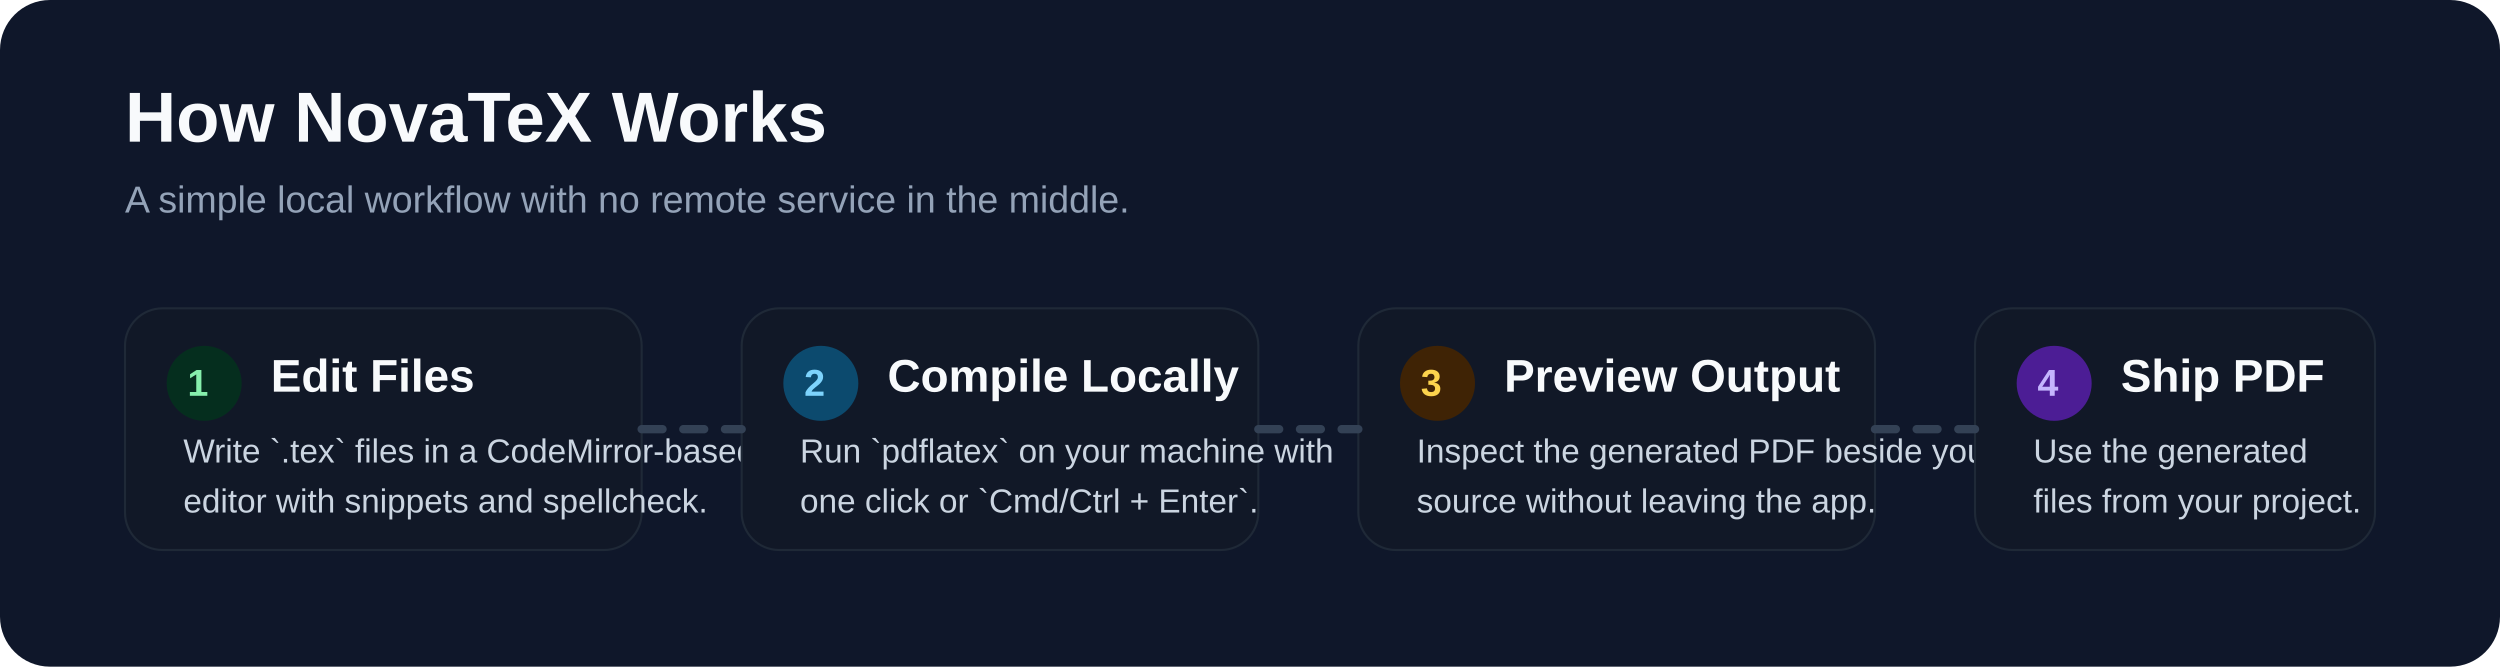
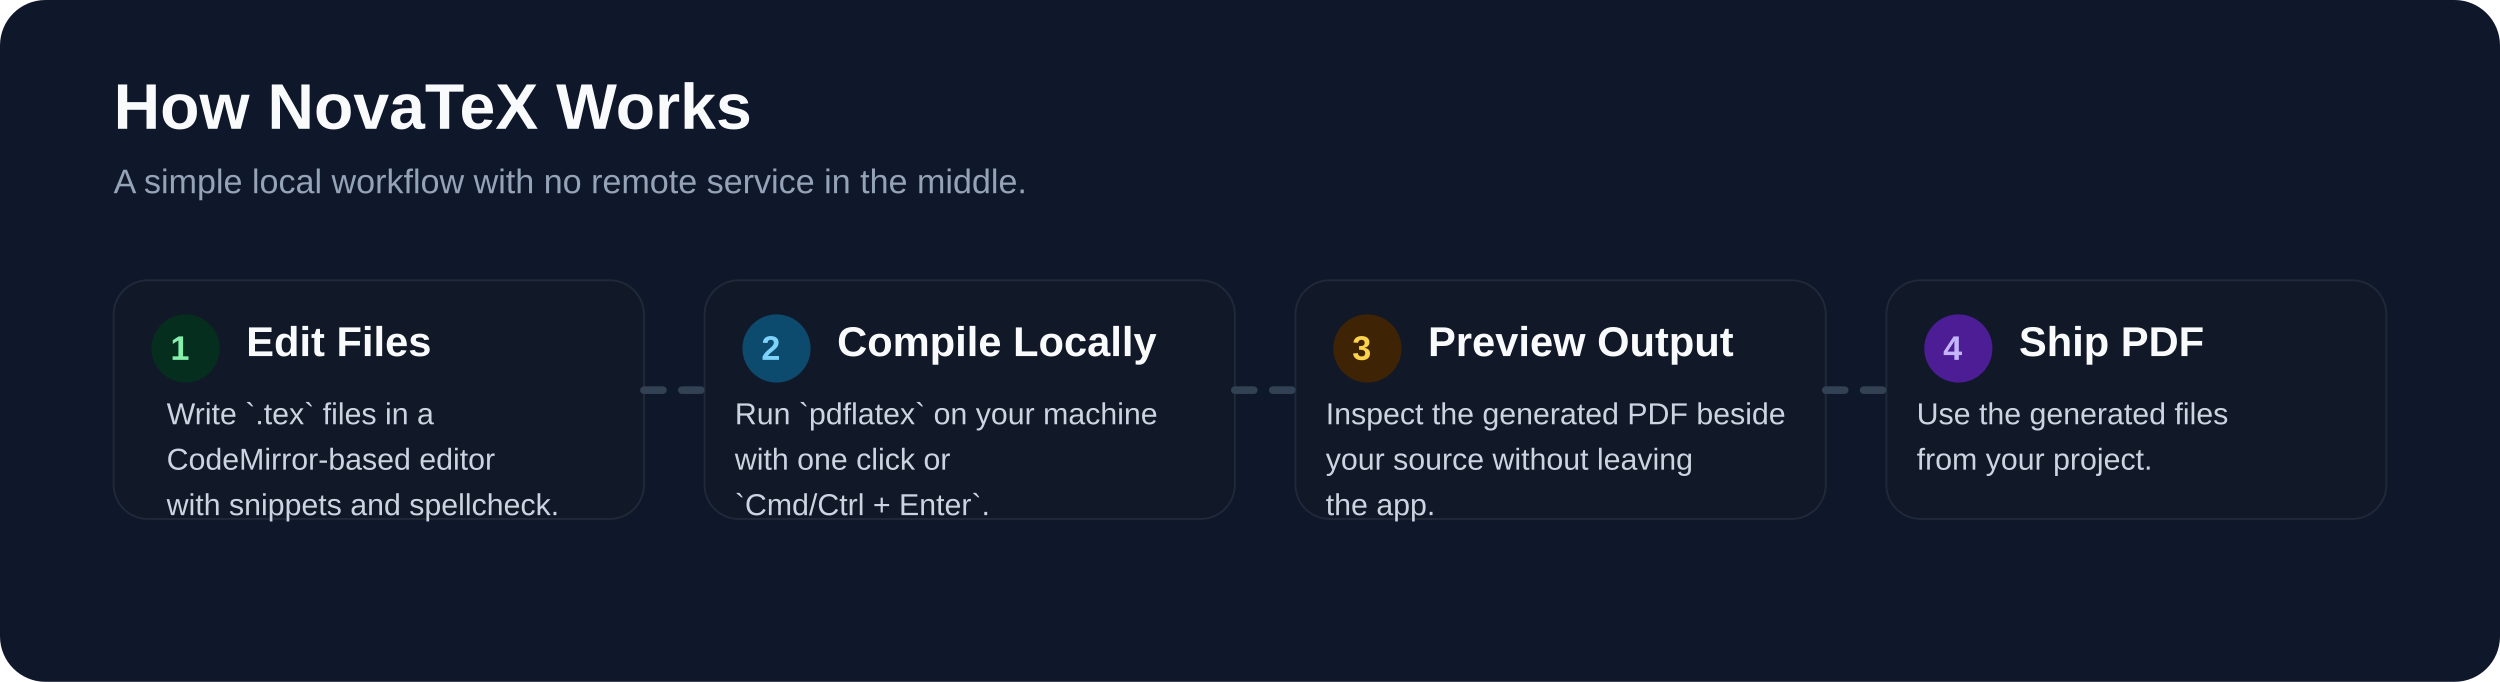
- <svg xmlns="http://www.w3.org/2000/svg" width="1200" height="320" viewBox="0 0 1200 320" fill="none">
-   <rect width="1200" height="320" rx="24" fill="#0F172A" />
+ <svg xmlns="http://www.w3.org/2000/svg" width="1320" height="360" viewBox="0 0 1320 360" fill="none">
+   <rect width="1320" height="360" rx="24" fill="#0F172A" />
  <text x="60" y="68" fill="#F8FAFC" font-family="Segoe UI, Arial, sans-serif" font-size="34" font-weight="700">How NovaTeX Works</text>
  <text x="60" y="102" fill="#94A3B8" font-family="Segoe UI, Arial, sans-serif" font-size="18">A simple local workflow with no remote service in the middle.</text>
  <g>
-     <rect x="60" y="148" width="248" height="116" rx="18" fill="#111827" stroke="#1F2937" />
+     <rect x="60" y="148" width="280" height="126" rx="18" fill="#111827" stroke="#1F2937" />
    <circle cx="98" cy="184" r="18" fill="#052E1E" />
    <text x="90" y="190" fill="#86EFAC" font-family="Segoe UI, Arial, sans-serif" font-size="18" font-weight="700">1</text>
    <text x="130" y="188" fill="#F8FAFC" font-family="Segoe UI, Arial, sans-serif" font-size="22" font-weight="600">Edit Files</text>
-     <text x="88" y="222" fill="#CBD5E1" font-family="Segoe UI, Arial, sans-serif" font-size="16">Write `.tex` files in a CodeMirror-based</text>
-     <text x="88" y="246" fill="#CBD5E1" font-family="Segoe UI, Arial, sans-serif" font-size="16">editor with snippets and spellcheck.</text>
+     <text x="88" y="224" fill="#CBD5E1" font-family="Segoe UI, Arial, sans-serif" font-size="16">
+       <tspan x="88" dy="0">Write `.tex` files in a</tspan>
+       <tspan x="88" dy="24">CodeMirror-based editor</tspan>
+       <tspan x="88" dy="24">with snippets and spellcheck.</tspan>
+     </text>
  </g>
  <g>
-     <rect x="356" y="148" width="248" height="116" rx="18" fill="#111827" stroke="#1F2937" />
-     <circle cx="394" cy="184" r="18" fill="#0C4A6E" />
-     <text x="386" y="190" fill="#7DD3FC" font-family="Segoe UI, Arial, sans-serif" font-size="18" font-weight="700">2</text>
-     <text x="426" y="188" fill="#F8FAFC" font-family="Segoe UI, Arial, sans-serif" font-size="22" font-weight="600">Compile Locally</text>
-     <text x="384" y="222" fill="#CBD5E1" font-family="Segoe UI, Arial, sans-serif" font-size="16">Run `pdflatex` on your machine with</text>
-     <text x="384" y="246" fill="#CBD5E1" font-family="Segoe UI, Arial, sans-serif" font-size="16">one click or `Cmd/Ctrl + Enter`.</text>
+     <rect x="372" y="148" width="280" height="126" rx="18" fill="#111827" stroke="#1F2937" />
+     <circle cx="410" cy="184" r="18" fill="#0C4A6E" />
+     <text x="402" y="190" fill="#7DD3FC" font-family="Segoe UI, Arial, sans-serif" font-size="18" font-weight="700">2</text>
+     <text x="442" y="188" fill="#F8FAFC" font-family="Segoe UI, Arial, sans-serif" font-size="22" font-weight="600">Compile Locally</text>
+     <text x="388" y="224" fill="#CBD5E1" font-family="Segoe UI, Arial, sans-serif" font-size="16">
+       <tspan x="388" dy="0">Run `pdflatex` on your machine</tspan>
+       <tspan x="388" dy="24">with one click or</tspan>
+       <tspan x="388" dy="24">`Cmd/Ctrl + Enter`.</tspan>
+     </text>
  </g>
  <g>
-     <rect x="652" y="148" width="248" height="116" rx="18" fill="#111827" stroke="#1F2937" />
-     <circle cx="690" cy="184" r="18" fill="#3F2305" />
-     <text x="682" y="190" fill="#FCD34D" font-family="Segoe UI, Arial, sans-serif" font-size="18" font-weight="700">3</text>
-     <text x="722" y="188" fill="#F8FAFC" font-family="Segoe UI, Arial, sans-serif" font-size="22" font-weight="600">Preview Output</text>
-     <text x="680" y="222" fill="#CBD5E1" font-family="Segoe UI, Arial, sans-serif" font-size="16">Inspect the generated PDF beside your</text>
-     <text x="680" y="246" fill="#CBD5E1" font-family="Segoe UI, Arial, sans-serif" font-size="16">source without leaving the app.</text>
+     <rect x="684" y="148" width="280" height="126" rx="18" fill="#111827" stroke="#1F2937" />
+     <circle cx="722" cy="184" r="18" fill="#3F2305" />
+     <text x="714" y="190" fill="#FCD34D" font-family="Segoe UI, Arial, sans-serif" font-size="18" font-weight="700">3</text>
+     <text x="754" y="188" fill="#F8FAFC" font-family="Segoe UI, Arial, sans-serif" font-size="22" font-weight="600">Preview Output</text>
+     <text x="700" y="224" fill="#CBD5E1" font-family="Segoe UI, Arial, sans-serif" font-size="16">
+       <tspan x="700" dy="0">Inspect the generated PDF beside</tspan>
+       <tspan x="700" dy="24">your source without leaving</tspan>
+       <tspan x="700" dy="24">the app.</tspan>
+     </text>
  </g>
  <g>
-     <rect x="948" y="148" width="192" height="116" rx="18" fill="#111827" stroke="#1F2937" />
-     <circle cx="986" cy="184" r="18" fill="#4C1D95" />
-     <text x="978" y="190" fill="#C4B5FD" font-family="Segoe UI, Arial, sans-serif" font-size="18" font-weight="700">4</text>
-     <text x="1018" y="188" fill="#F8FAFC" font-family="Segoe UI, Arial, sans-serif" font-size="22" font-weight="600">Ship PDF</text>
-     <text x="976" y="222" fill="#CBD5E1" font-family="Segoe UI, Arial, sans-serif" font-size="16">Use the generated</text>
-     <text x="976" y="246" fill="#CBD5E1" font-family="Segoe UI, Arial, sans-serif" font-size="16">files from your project.</text>
+     <rect x="996" y="148" width="264" height="126" rx="18" fill="#111827" stroke="#1F2937" />
+     <circle cx="1034" cy="184" r="18" fill="#4C1D95" />
+     <text x="1026" y="190" fill="#C4B5FD" font-family="Segoe UI, Arial, sans-serif" font-size="18" font-weight="700">4</text>
+     <text x="1066" y="188" fill="#F8FAFC" font-family="Segoe UI, Arial, sans-serif" font-size="22" font-weight="600">Ship PDF</text>
+     <text x="1012" y="224" fill="#CBD5E1" font-family="Segoe UI, Arial, sans-serif" font-size="16">
+       <tspan x="1012" dy="0">Use the generated files</tspan>
+       <tspan x="1012" dy="24">from your project.</tspan>
+     </text>
  </g>
-   <path d="M308 206H356" stroke="#334155" stroke-width="4" stroke-linecap="round" stroke-dasharray="10 10" />
-   <path d="M604 206H652" stroke="#334155" stroke-width="4" stroke-linecap="round" stroke-dasharray="10 10" />
-   <path d="M900 206H948" stroke="#334155" stroke-width="4" stroke-linecap="round" stroke-dasharray="10 10" />
+   <path d="M340 206H372" stroke="#334155" stroke-width="4" stroke-linecap="round" stroke-dasharray="10 10" />
+   <path d="M652 206H684" stroke="#334155" stroke-width="4" stroke-linecap="round" stroke-dasharray="10 10" />
+   <path d="M964 206H996" stroke="#334155" stroke-width="4" stroke-linecap="round" stroke-dasharray="10 10" />
</svg>
